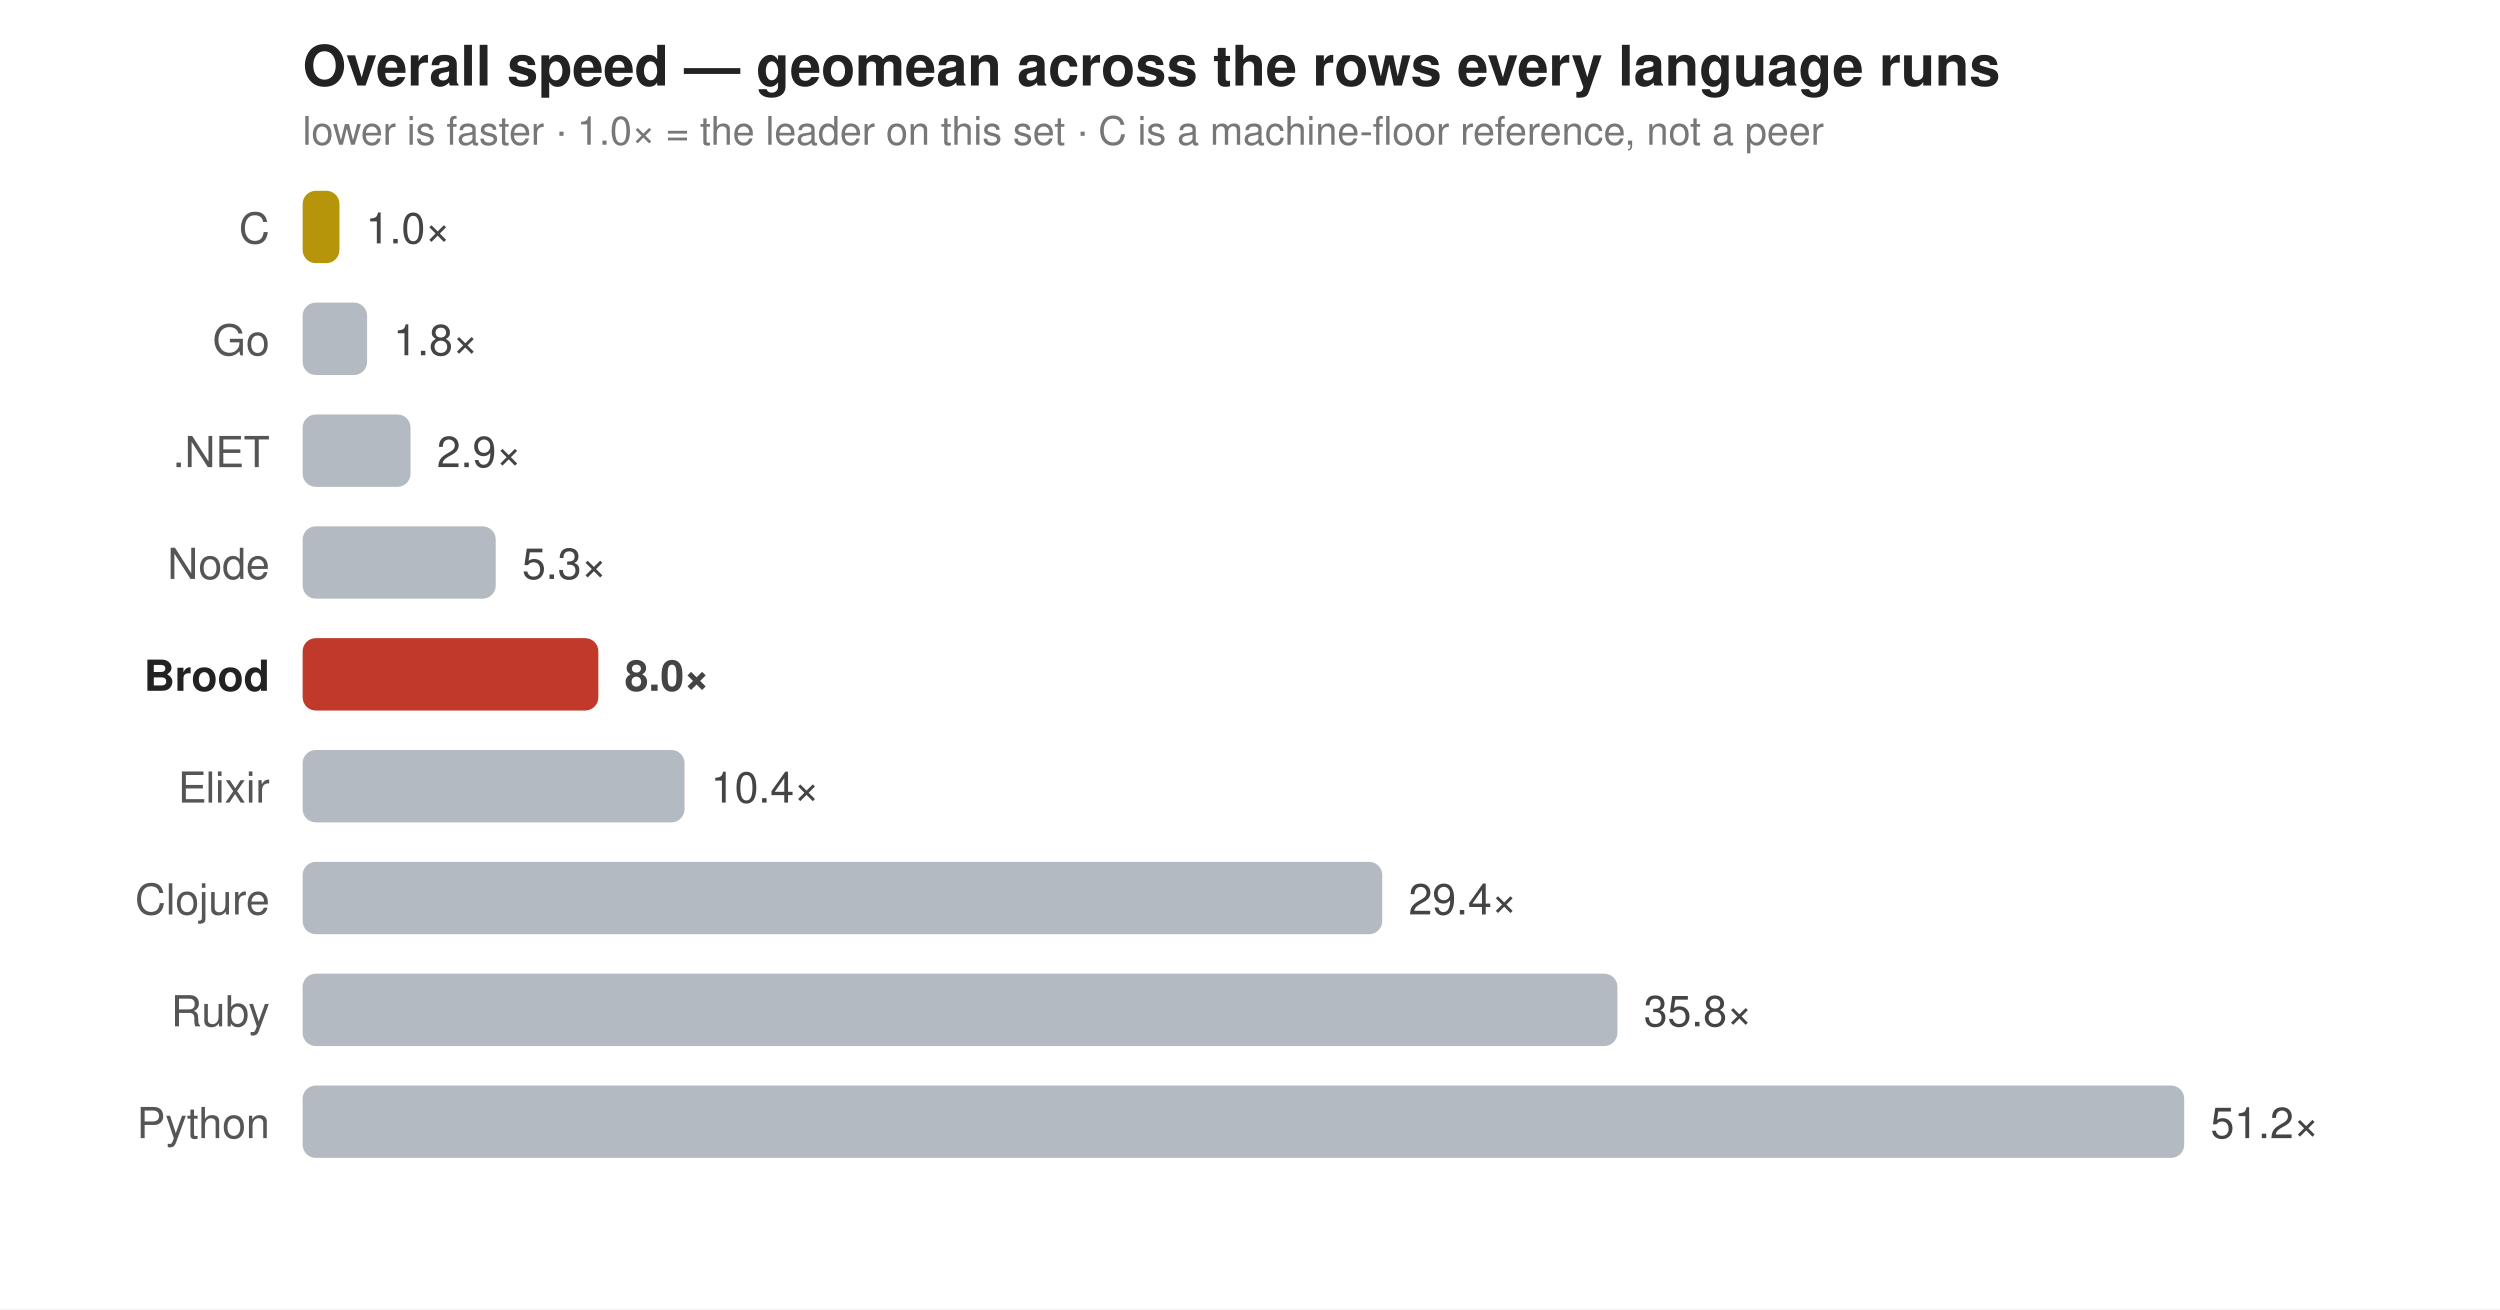
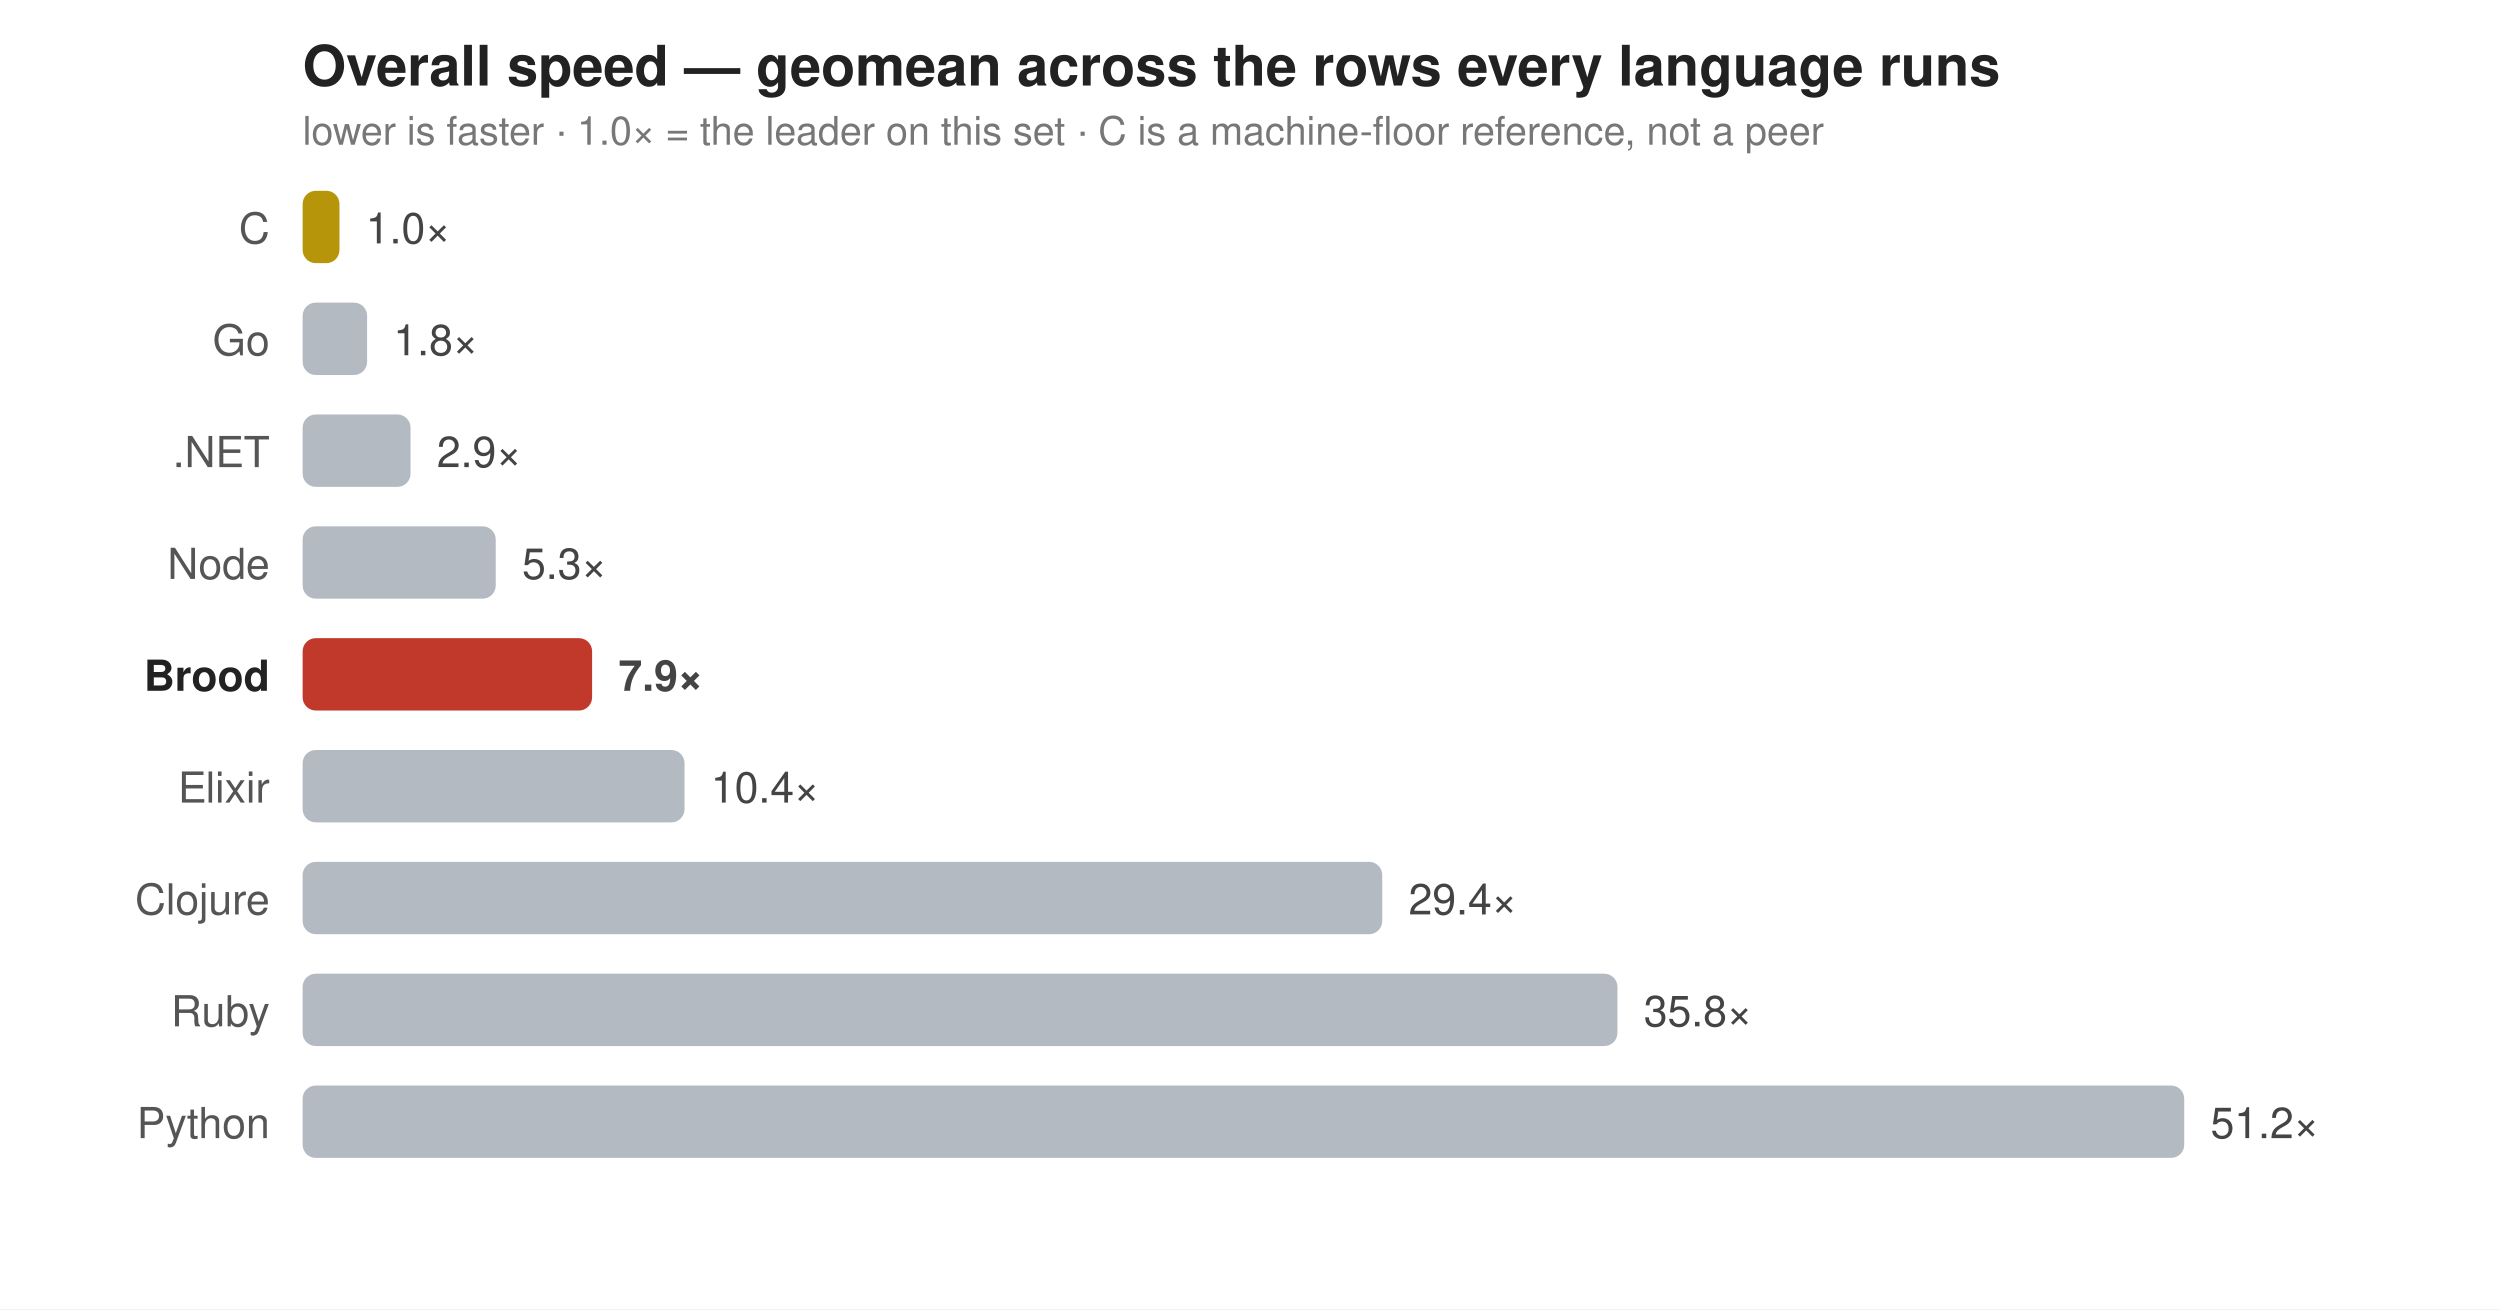
<svg xmlns="http://www.w3.org/2000/svg" width="760" height="398" viewBox="0 0 760 398" font-family="system-ui,Segoe UI,Helvetica,Arial,sans-serif">
  <rect width="760" height="398" fill="#ffffff" />
  <text x="92" y="26" font-size="17" font-weight="700" fill="#222">Overall speed — geomean across the rows every language runs</text>
  <text x="92" y="44" font-size="12" fill="#777">lower is faster · 1.0× = the leader on this set · C is a machine-floor reference, not a peer</text>
  <rect x="92" y="58" width="11.2" height="22" rx="4" fill="#b7950b" />
  <text x="82" y="74" text-anchor="end" font-size="13" font-weight="500" fill="#555">C</text>
  <text x="111.2" y="74" font-size="13" font-weight="400" fill="#444">1.0×</text>
  <rect x="92" y="92" width="19.6" height="22" rx="4" fill="#b3bac1" />
  <text x="82" y="108" text-anchor="end" font-size="13" font-weight="500" fill="#555">Go</text>
  <text x="119.6" y="108" font-size="13" font-weight="400" fill="#444">1.8×</text>
  <rect x="92" y="126" width="32.8" height="22" rx="4" fill="#b3bac1" />
  <text x="82" y="142" text-anchor="end" font-size="13" font-weight="500" fill="#555">.NET</text>
  <text x="132.8" y="142" font-size="13" font-weight="400" fill="#444">2.9×</text>
  <rect x="92" y="160" width="58.7" height="22" rx="4" fill="#b3bac1" />
  <text x="82" y="176" text-anchor="end" font-size="13" font-weight="500" fill="#555">Node</text>
  <text x="158.7" y="176" font-size="13" font-weight="400" fill="#444">5.3×</text>
-   <rect x="92" y="194" width="89.9" height="22" rx="4" fill="#c0392b" />
+   <rect x="92" y="194" width="88.0" height="22" rx="4" fill="#c0392b" />
  <text x="82" y="210" text-anchor="end" font-size="13" font-weight="700" fill="#222">Brood</text>
-   <text x="189.9" y="210" font-size="13" font-weight="700" fill="#444">8.0×</text>
+   <text x="188.0" y="210" font-size="13" font-weight="700" fill="#444">7.9×</text>
  <rect x="92" y="228" width="116.1" height="22" rx="4" fill="#b3bac1" />
  <text x="82" y="244" text-anchor="end" font-size="13" font-weight="500" fill="#555">Elixir</text>
  <text x="216.1" y="244" font-size="13" font-weight="400" fill="#444">10.4×</text>
  <rect x="92" y="262" width="328.2" height="22" rx="4" fill="#b3bac1" />
  <text x="82" y="278" text-anchor="end" font-size="13" font-weight="500" fill="#555">Clojure</text>
  <text x="428.2" y="278" font-size="13" font-weight="400" fill="#444">29.4×</text>
  <rect x="92" y="296" width="399.7" height="22" rx="4" fill="#b3bac1" />
  <text x="82" y="312" text-anchor="end" font-size="13" font-weight="500" fill="#555">Ruby</text>
  <text x="499.7" y="312" font-size="13" font-weight="400" fill="#444">35.8×</text>
  <rect x="92" y="330" width="572.0" height="22" rx="4" fill="#b3bac1" />
  <text x="82" y="346" text-anchor="end" font-size="13" font-weight="500" fill="#555">Python</text>
  <text x="672.0" y="346" font-size="13" font-weight="400" fill="#444">51.2×</text>
</svg>
